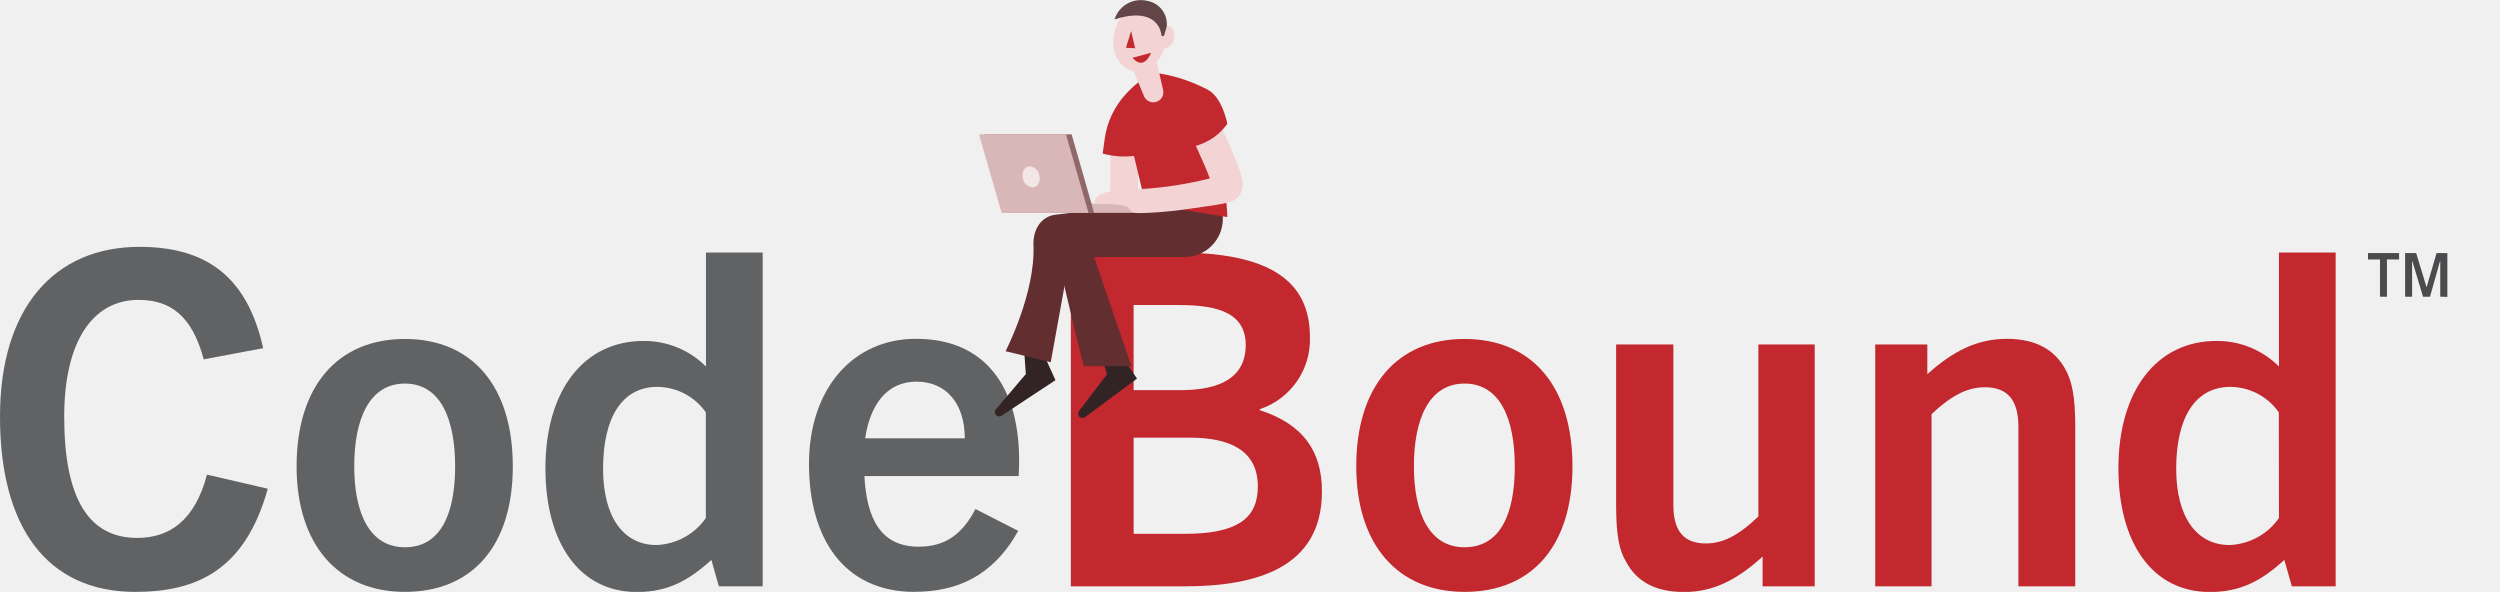
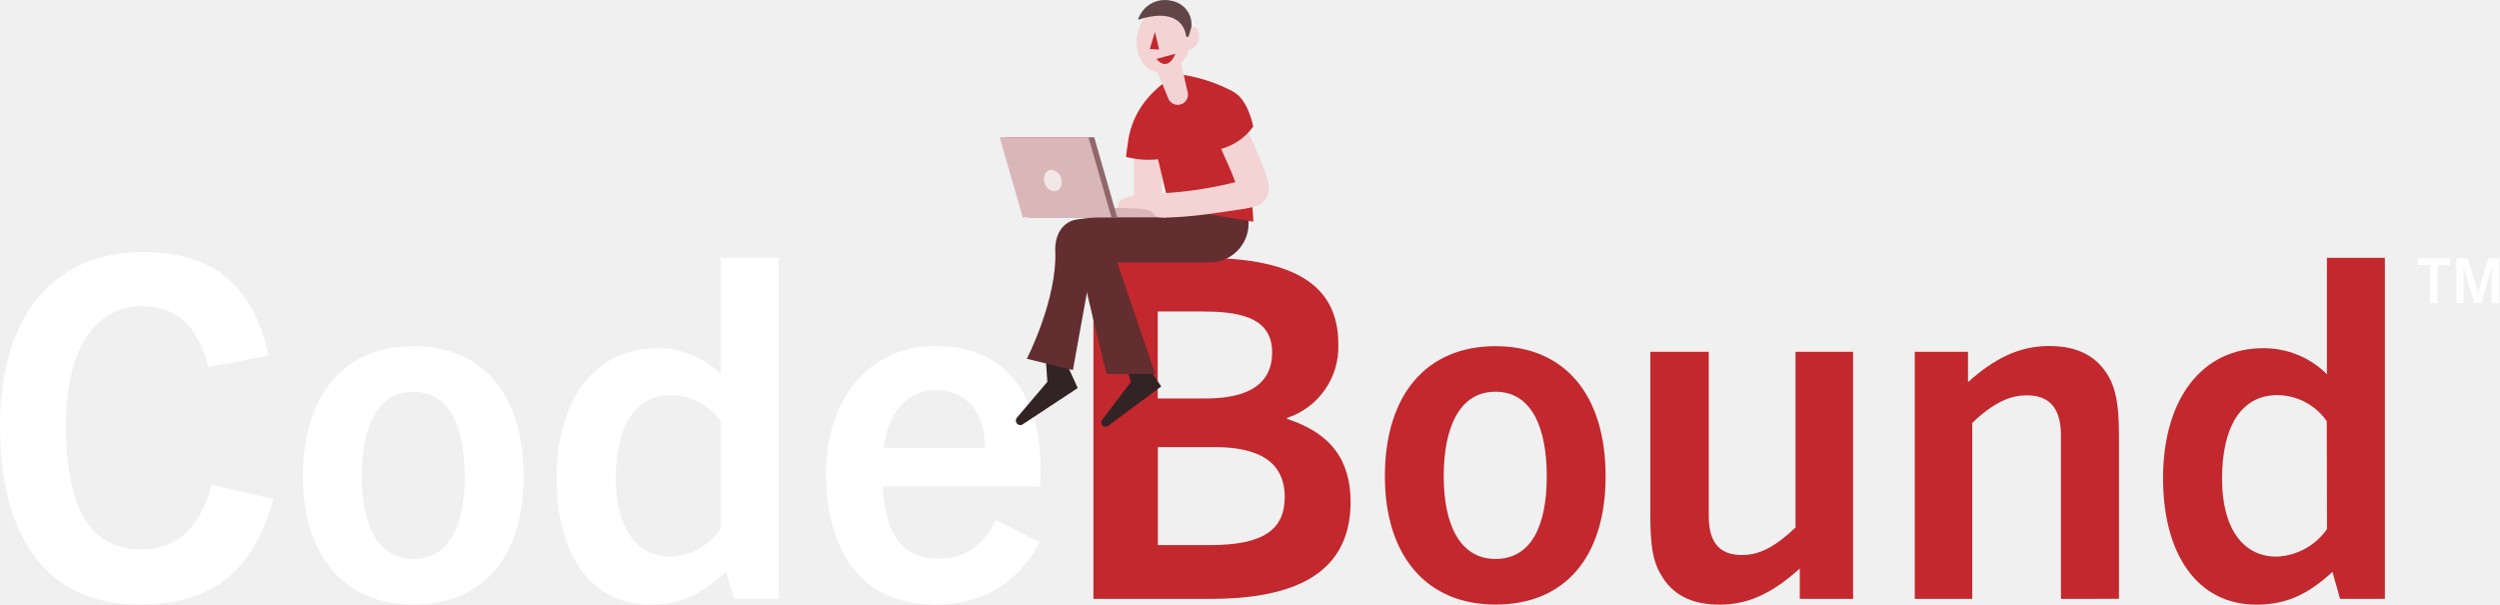
- <svg xmlns="http://www.w3.org/2000/svg" width="318.535" height="75.416" viewBox="0 0 318.535 75.416">
+ <svg xmlns="http://www.w3.org/2000/svg" id="Layer_1" data-name="Layer 1" viewBox="0 0 311.83 75.42">
  <defs>
-     <style>.a{fill:none;}.b{clip-path:url(#a);}.c{fill:#616264;}.d{fill:#c2282d;}.e{fill:#322324;}.f{fill:#622e2f;}.g{fill:#f3d3d4;}.h{fill:#d9b7b8;}.i{fill:#916869;}.j{fill:#624647;}.k{fill:#f2e6e7;}.l{fill:#4b4b4d;}</style>
-     <clipPath id="a">
-       <rect class="a" width="318.535" height="75.416" />
+     <style>.cls-1{fill:none;}.cls-2{clip-path:url(#clip-path);}.cls-3{fill:#fff;}.cls-4{fill:#c2282d;}.cls-5{fill:#322324;}.cls-6{fill:#622e2f;}.cls-7{fill:#f3d3d4;}.cls-8{fill:#d9b7b8;}.cls-9{fill:#916869;}.cls-10{fill:#624647;}.cls-11{fill:#f2e6e7;}</style>
+     <clipPath id="clip-path" transform="translate(0 -0.01)">
+       <rect class="cls-1" width="318.54" height="75.42" />
    </clipPath>
  </defs>
-   <g transform="translate(159.267 37.708)">
-     <g class="b" transform="translate(-159.267 -37.708)">
-       <path class="c" d="M34.119,218.416C31.218,228.844,25,231.56,17.235,231.56,5.985,231.56,0,223.328,0,209.228,0,195.43,6.874,187.6,17.772,187.6c8.584,0,13.748,3.856,15.76,12.91l-7.578,1.425c-1.475-5.566-4.259-7.578-8.3-7.578-5.868,0-9.473,5.332-9.473,14.871,0,10.479,3.135,15.458,9.305,15.458,4.091,0,7.343-2.2,8.886-8.064Z" transform="translate(0 -156.147)" />
-       <path class="c" d="M225.4,273.829c0-10.194,5.214-16.229,13.8-16.229s13.748,6.036,13.748,16.229-5.214,15.995-13.748,15.995-13.8-6.036-13.8-15.995m20.2,0c0-5.985-1.844-10.546-6.4-10.546s-6.455,4.56-6.455,10.546,1.962,10.311,6.455,10.311,6.4-4.141,6.4-10.311" transform="translate(-187.61 -214.411)" />
-       <path class="c" d="M436.6,234.435l-.956-3.37c-2.85,2.6-5.516,4.091-9.473,4.091-7.41,0-11.669-6.337-11.669-15.76,0-9.892,4.862-16.229,12.507-16.229a11.149,11.149,0,0,1,7.947,3.253V191.9h7.226v42.535Zm-1.66-22.164a7.616,7.616,0,0,0-6.17-3.253c-4.51,0-6.924,3.906-6.924,10.428,0,6.17,2.6,9.724,6.807,9.724a8.057,8.057,0,0,0,6.287-3.437Z" transform="translate(-345.006 -159.726)" />
-       <path class="c" d="M628.246,289.741c-8.953,0-13.446-6.757-13.446-16.3s5.566-15.944,13.631-15.944c8.768,0,13.144,6.036,13.144,15.525,0,.469,0,1.073-.067,1.962h-19.65c.3,5.516,2.129,9,6.924,9,3.253,0,5.516-1.475,7.226-4.8l5.449,2.783c-3.253,5.868-7.947,7.763-13.211,7.763m-6.27-19.549h12.675c0-4.376-2.314-7.226-6.17-7.226s-5.918,3.085-6.522,7.226" transform="translate(-511.723 -214.328)" />
-       <path class="d" d="M813.8,234.435V191.9h13.513c11.853,0,16.95,3.621,16.95,10.78a9.349,9.349,0,0,1-6.4,9.188v.117c5.516,1.777,7.93,5.214,7.93,10.361,0,9.707-8.3,12.088-17.537,12.088Zm13.983-25c3.554,0,8.3-.771,8.3-5.751,0-4.627-4.627-5.1-8.886-5.1h-5.4v10.848Zm.537,18.308c6.757,0,9.305-2.012,9.305-6.036,0-4.51-3.437-6.22-8.7-6.22H821.8v12.256Z" transform="translate(-677.359 -159.726)" />
-       <path class="d" d="M1030.7,273.829c0-10.194,5.214-16.229,13.8-16.229s13.748,6.036,13.748,16.229-5.214,15.995-13.748,15.995-13.8-6.036-13.8-15.995m20.2,0c0-5.985-1.844-10.546-6.4-10.546s-6.455,4.56-6.455,10.546,1.962,10.311,6.455,10.311,6.4-4.141,6.4-10.311" transform="translate(-857.894 -214.411)" />
-       <path class="d" d="M1246.86,292.616v-3.789c-3.32,3.018-6.337,4.51-10.009,4.51s-6.036-1.358-7.344-3.789c-.956-1.542-1.308-3.554-1.308-7.343V261.8h7.293v20.438c0,3.37,1.358,4.912,4.141,4.912,2.079,0,4.024-.889,6.69-3.437V261.8h7.176v30.816Z" transform="translate(-1022.282 -217.907)" />
-       <path class="d" d="M1443.341,289.037V268.649c0-3.437-1.475-4.979-4.259-4.979-2.079,0-4.141.889-6.807,3.437v21.93H1425.1V258.221h6.639v3.789c3.32-3.018,6.455-4.51,10.127-4.51s6.036,1.358,7.411,3.789c.889,1.542,1.308,3.554,1.308,7.343v20.4Z" transform="translate(-1186.17 -214.328)" />
-       <path class="d" d="M1632,234.435l-.956-3.37c-2.85,2.6-5.516,4.091-9.473,4.091-7.411,0-11.669-6.337-11.669-15.76,0-9.892,4.862-16.229,12.507-16.229a11.149,11.149,0,0,1,7.947,3.253V191.9h7.226v42.535Zm-1.66-22.164a7.609,7.609,0,0,0-6.153-3.253c-4.51,0-6.924,3.906-6.924,10.428,0,6.17,2.6,9.724,6.807,9.724a8.057,8.057,0,0,0,6.287-3.437Z" transform="translate(-1339.986 -159.726)" />
-       <path class="e" d="M823.99,262.6l2.9,4.208-6.555,4.862a.553.553,0,0,1-.822-.738l3.554-4.678-.738-2.414Z" transform="translate(-682.017 -218.573)" />
-       <path class="e" d="M761.531,258.9l2.28,5.03L757,268.423a.553.553,0,0,1-.771-.788l3.806-4.477-.218-3.118Z" transform="translate(-629.332 -215.493)" />
-       <path class="f" d="M788.913,155.3v1.09a4.862,4.862,0,0,1-4.862,4.862H772.516l-2.565,14.167-5.751-1.408s3.806-7.377,3.554-13.48c-.084-1.911.889-3.672,2.783-3.906l10.713-1.325Z" transform="translate(-636.075 -129.263)" />
-       <path class="f" d="M823.92,159.8v1.09a4.862,4.862,0,0,1-4.862,4.862H807.523l4.745,13.916H806.2s-2.28-9-3.437-14.637a3.269,3.269,0,0,1,2.783-3.906l10.713-1.324Z" transform="translate(-668.115 -133.008)" />
-       <rect class="g" width="3.504" height="8.52" transform="translate(141.487 18.258)" />
-       <path class="d" d="M851.279,57.9a19.725,19.725,0,0,0-5.868-2c-1.459-.2-3.152,1.174-4.477,2.615a10.512,10.512,0,0,0-2.683,5.717L838,66.079a10.44,10.44,0,0,0,3.99.3l1.442,6.069,10.445,1.727c.067-3.1-2.6-16.28-2.6-16.28" transform="translate(-697.502 -46.513)" />
-       <path class="g" d="M858.8,40.69h.017a1.282,1.282,0,0,0,2.347-.989L859.869,34,856.6,35.341Z" transform="translate(-712.984 -28.3)" />
-       <path class="g" d="M865.5,87.922l-.1-3.051a48.122,48.122,0,0,0,9.054-1.375c-.654-1.811-2.4-5.583-3.99-8.7L873.984,73c1.341,2.666,4.51,9.07,4.661,11.065a2.5,2.5,0,0,1-.62,1.827c-.687.788-2,.872-7.176,1.61a49.711,49.711,0,0,1-5.365.419" transform="translate(-720.308 -60.761)" />
-       <rect class="h" width="6.723" height="1.184" transform="translate(138.687 25.937)" />
-       <path class="g" d="M837.526,143.7c-2.867.1-5.851.268-5.6,1.844,0,0,3.554.05,4.108.4s.335.905,1.827.788l.57-1.358Z" transform="translate(-692.434 -119.607)" />
-       <path class="d" d="M892.322,73.4a7.24,7.24,0,0,0,5.2-3.018s-.637-3.5-2.6-4.393c-3.035-1.375-4.946,1.274-4.393,2.683l1.794,4.711" transform="translate(-741.144 -54.608)" />
-       <path class="i" d="M762.249,112.109H751.184L748.3,102.1h11.082Z" transform="translate(-622.841 -84.982)" />
-       <path class="h" d="M757.949,112.109H746.884L744,102.1h11.082Z" transform="translate(-619.262 -84.982)" />
-       <path class="g" d="M852.742,8.218c-.6,2.314-2.548,3.823-4.342,3.353s-2.783-2.716-2.18-5.047,2.532-3.823,4.342-3.353,2.783,2.716,2.18,5.047" transform="translate(-704.196 -2.568)" />
-       <path class="g" d="M882.04,21.536c-.2.771-.8,1.274-1.341,1.14s-.822-.872-.62-1.643.8-1.274,1.341-1.14.822.872.62,1.643" transform="translate(-732.472 -16.539)" />
-       <path class="d" d="M856.354,23.6l-.654,2.129,1.174.067Z" transform="translate(-712.235 -19.643)" />
-       <path class="j" d="M846.9,2.456c4.309-1.408,5.784.386,6,2,.017.184.3.168.352,0l.319-1.14a3.013,3.013,0,0,0-2.5-3.236,3.513,3.513,0,0,0-4.158,2.381" transform="translate(-704.91 0.025)" />
-       <path class="d" d="M860.7,40.737l2.364-.637s-.889,2.381-2.364.637" transform="translate(-716.396 -33.377)" />
-       <path class="k" d="M779.205,127.741c.084.738-.319,1.341-.922,1.341a1.45,1.45,0,0,1-1.257-1.341c-.1-.738.319-1.341.922-1.341a1.45,1.45,0,0,1,1.257,1.341" transform="translate(-646.738 -105.208)" />
-       <path class="l" d="M1801.126,197.866v-4.745H1799.6V192.3h3.957v.822h-1.542v4.745Zm7.679,0v-4.527h-.033l-1.274,4.527h-.889l-1.358-4.527h-.034v4.527h-.889V192.3h1.408l1.308,4.309h.034l1.257-4.309h1.375v5.583Z" transform="translate(-1497.882 -160.059)" />
-     </g>
+   <g class="cls-2">
+     <path class="cls-3" d="M34.12,62.27C31.22,72.7,25,75.41,17.24,75.41,6,75.41,0,67.18,0,53.08c0-13.8,6.87-21.63,17.77-21.63,8.59,0,13.75,3.86,15.76,12.91L26,45.79c-1.47-5.57-4.26-7.58-8.3-7.58-5.86,0-9.47,5.33-9.47,14.87,0,10.48,3.14,15.46,9.31,15.46,4.09,0,7.34-2.2,8.88-8.06Z" transform="translate(0 -0.01)" />
+     <path class="cls-3" d="M37.79,59.42c0-10.2,5.21-16.23,13.8-16.23s13.75,6,13.75,16.23-5.22,16-13.75,16-13.8-6-13.8-16m20.2,0c0-6-1.84-10.55-6.4-10.55s-6.46,4.56-6.46,10.55,2,10.31,6.46,10.31S58,65.59,58,59.42" transform="translate(0 -0.01)" />
+     <path class="cls-3" d="M91.59,74.71l-1-3.37c-2.85,2.6-5.52,4.09-9.47,4.09-7.41,0-11.67-6.34-11.67-15.76,0-9.89,4.86-16.23,12.5-16.23a11.16,11.16,0,0,1,8,3.25V32.17h7.23V74.71ZM89.93,52.54a7.64,7.64,0,0,0-6.17-3.25c-4.51,0-6.92,3.91-6.92,10.43,0,6.17,2.6,9.72,6.81,9.72A8.06,8.06,0,0,0,89.93,66Z" transform="translate(0 -0.01)" />
+     <path class="cls-3" d="M116.52,75.41c-9,0-13.44-6.75-13.44-16.3s5.56-15.94,13.63-15.94c8.77,0,13.14,6,13.14,15.52,0,.47,0,1.08-.07,2H110.13c.3,5.51,2.13,9,6.93,9,3.25,0,5.51-1.48,7.22-4.8l5.45,2.78c-3.25,5.87-7.94,7.76-13.21,7.76m-6.27-19.55h12.68c0-4.37-2.32-7.22-6.17-7.22s-5.92,3.08-6.52,7.22" transform="translate(0 -0.01)" />
+     <path class="cls-4" d="M136.44,74.71V32.17H150c11.86,0,17,3.62,17,10.78a9.33,9.33,0,0,1-6.4,9.19v.12c5.52,1.78,7.93,5.21,7.93,10.36,0,9.71-8.3,12.09-17.53,12.09Zm14-25c3.56,0,8.3-.77,8.3-5.75,0-4.63-4.62-5.1-8.88-5.1h-5.4V49.71ZM151,68c6.76,0,9.31-2,9.31-6,0-4.51-3.44-6.22-8.7-6.22h-7.13V68Z" transform="translate(0 -0.01)" />
+     <path class="cls-4" d="M172.81,59.42c0-10.2,5.21-16.23,13.8-16.23s13.74,6,13.74,16.23-5.21,16-13.74,16-13.8-6-13.8-16m20.2,0c0-6-1.85-10.55-6.4-10.55s-6.46,4.56-6.46,10.55,2,10.31,6.46,10.31,6.4-4.14,6.4-10.31" transform="translate(0 -0.01)" />
+     <path class="cls-4" d="M224.58,74.71V70.92c-3.32,3-6.34,4.51-10,4.51s-6-1.36-7.35-3.79c-.95-1.54-1.3-3.55-1.3-7.34V43.89h7.29V64.33c0,3.37,1.36,4.91,4.14,4.91,2.08,0,4-.89,6.69-3.43V43.89h7.18V74.71Z" transform="translate(0 -0.01)" />
+     <path class="cls-4" d="M257.17,74.71V54.32c0-3.44-1.47-5-4.26-5-2.08,0-4.14.89-6.81,3.44V74.71h-7.17V43.89h6.64v3.79c3.32-3,6.45-4.51,10.13-4.51s6,1.36,7.41,3.79c.89,1.54,1.3,3.55,1.3,7.34V74.7Z" transform="translate(0 -0.01)" />
+     <path class="cls-4" d="M292,74.71l-.95-3.37c-2.85,2.6-5.52,4.09-9.48,4.09-7.41,0-11.66-6.34-11.66-15.76,0-9.89,4.86-16.23,12.5-16.23a11.16,11.16,0,0,1,7.95,3.25V32.17h7.23V74.71Zm-1.66-22.17a7.6,7.6,0,0,0-6.15-3.25c-4.51,0-6.92,3.91-6.92,10.43,0,6.17,2.6,9.72,6.8,9.72A8.07,8.07,0,0,0,290.37,66Z" transform="translate(0 -0.01)" />
+     <path class="cls-5" d="M142,44l2.9,4.21-6.55,4.86a.55.55,0,0,1-.78,0,.54.54,0,0,1,0-.74l3.55-4.68-.74-2.41Z" transform="translate(0 -0.01)" />
+     <path class="cls-5" d="M132.2,43.41l2.28,5-6.81,4.49a.55.55,0,0,1-.78-.07.56.56,0,0,1,0-.72l3.8-4.47-.21-3.12Z" transform="translate(0 -0.01)" />
+     <path class="cls-6" d="M152.84,26v1.09A4.87,4.87,0,0,1,148,32H136.44l-2.56,14.17-5.75-1.41s3.8-7.38,3.55-13.48c-.08-1.91.89-3.67,2.78-3.91L145.18,26Z" transform="translate(0 -0.01)" />
+     <path class="cls-6" d="M155.8,26.79v1.09a4.85,4.85,0,0,1-4.86,4.86H139.41l4.74,13.92h-6.06s-2.29-9-3.44-14.64a3.26,3.26,0,0,1,2.54-3.86l.24,0,10.71-1.33Z" transform="translate(0 -0.01)" />
+     <rect class="cls-7" x="141.49" y="18.25" width="3.5" height="8.52" />
+     <path class="cls-4" d="M153.78,11.39a19.71,19.71,0,0,0-5.87-2c-1.46-.2-3.15,1.17-4.48,2.61a10.53,10.53,0,0,0-2.68,5.72l-.25,1.85a10.73,10.73,0,0,0,4,.3l1.44,6.07,10.45,1.72c.06-3.1-2.6-16.28-2.6-16.28" transform="translate(0 -0.01)" />
+     <path class="cls-7" d="M145.82,12.39h0a1.28,1.28,0,0,0,2.35-1l-1.29-5.7L143.62,7Z" transform="translate(0 -0.01)" />
+     <path class="cls-7" d="M145.19,27.16l-.1-3.05a47.81,47.81,0,0,0,9.06-1.38c-.66-1.81-2.4-5.58-4-8.7l3.52-1.79c1.34,2.66,4.51,9.07,4.66,11.06a2.54,2.54,0,0,1-.62,1.83c-.69.79-2,.87-7.18,1.61a48.17,48.17,0,0,1-5.36.42" transform="translate(0 -0.01)" />
+     <rect class="cls-8" x="138.69" y="25.93" width="6.72" height="1.18" />
+     <path class="cls-7" d="M145.09,24.09c-2.87.1-5.85.27-5.6,1.85,0,0,3.56,0,4.11.4s.33.9,1.83.78l.57-1.35Z" transform="translate(0 -0.01)" />
+     <path class="cls-4" d="M151.18,18.79a7.21,7.21,0,0,0,5.2-3s-.64-3.5-2.6-4.39c-3-1.37-4.95,1.28-4.39,2.68l1.79,4.72" transform="translate(0 -0.01)" />
+     <path class="cls-9" d="M139.41,27.13H128.34l-2.88-10h11.08Z" transform="translate(0 -0.01)" />
+     <path class="cls-8" d="M138.69,27.13H127.62l-2.88-10h11.08Z" transform="translate(0 -0.01)" />
+     <path class="cls-7" d="M148.55,5.65C148,8,146,9.47,144.2,9S141.42,6.29,142,4,144.56.13,146.37.6s2.78,2.72,2.18,5.05" transform="translate(0 -0.01)" />
+     <path class="cls-7" d="M149.57,5c-.2.77-.8,1.27-1.34,1.14a1.28,1.28,0,0,1-.62-1.65c.2-.77.8-1.27,1.34-1.14s.82.88.62,1.65" transform="translate(0 -0.01)" />
+     <path class="cls-4" d="M144.12,4l-.65,2.13,1.17.06Z" transform="translate(0 -0.01)" />
+     <path class="cls-10" d="M142,2.48c4.31-1.41,5.78.39,6,2,0,.19.3.17.35,0l.32-1.14a3,3,0,0,0-2.5-3.23A3.5,3.5,0,0,0,142,2.49" transform="translate(0 -0.01)" />
+     <path class="cls-4" d="M144.3,7.36l2.37-.64s-.89,2.38-2.37.64" transform="translate(0 -0.01)" />
+     <path class="cls-11" d="M132.47,22.53c.08.74-.32,1.34-.92,1.34a1.44,1.44,0,0,1-1.26-1.34c-.1-.74.32-1.34.92-1.34a1.45,1.45,0,0,1,1.26,1.34" transform="translate(0 -0.01)" />
+     <path class="cls-3" d="M303.24,37.81V33.06h-1.52v-.82h4v.82h-1.55v4.75Zm7.68,0V33.28h0l-1.27,4.53h-.89l-1.36-4.53h0v4.53h-.88V32.24h1.4l1.31,4.31h0l1.25-4.31h1.38v5.58Z" transform="translate(0 -0.01)" />
  </g>
</svg>
